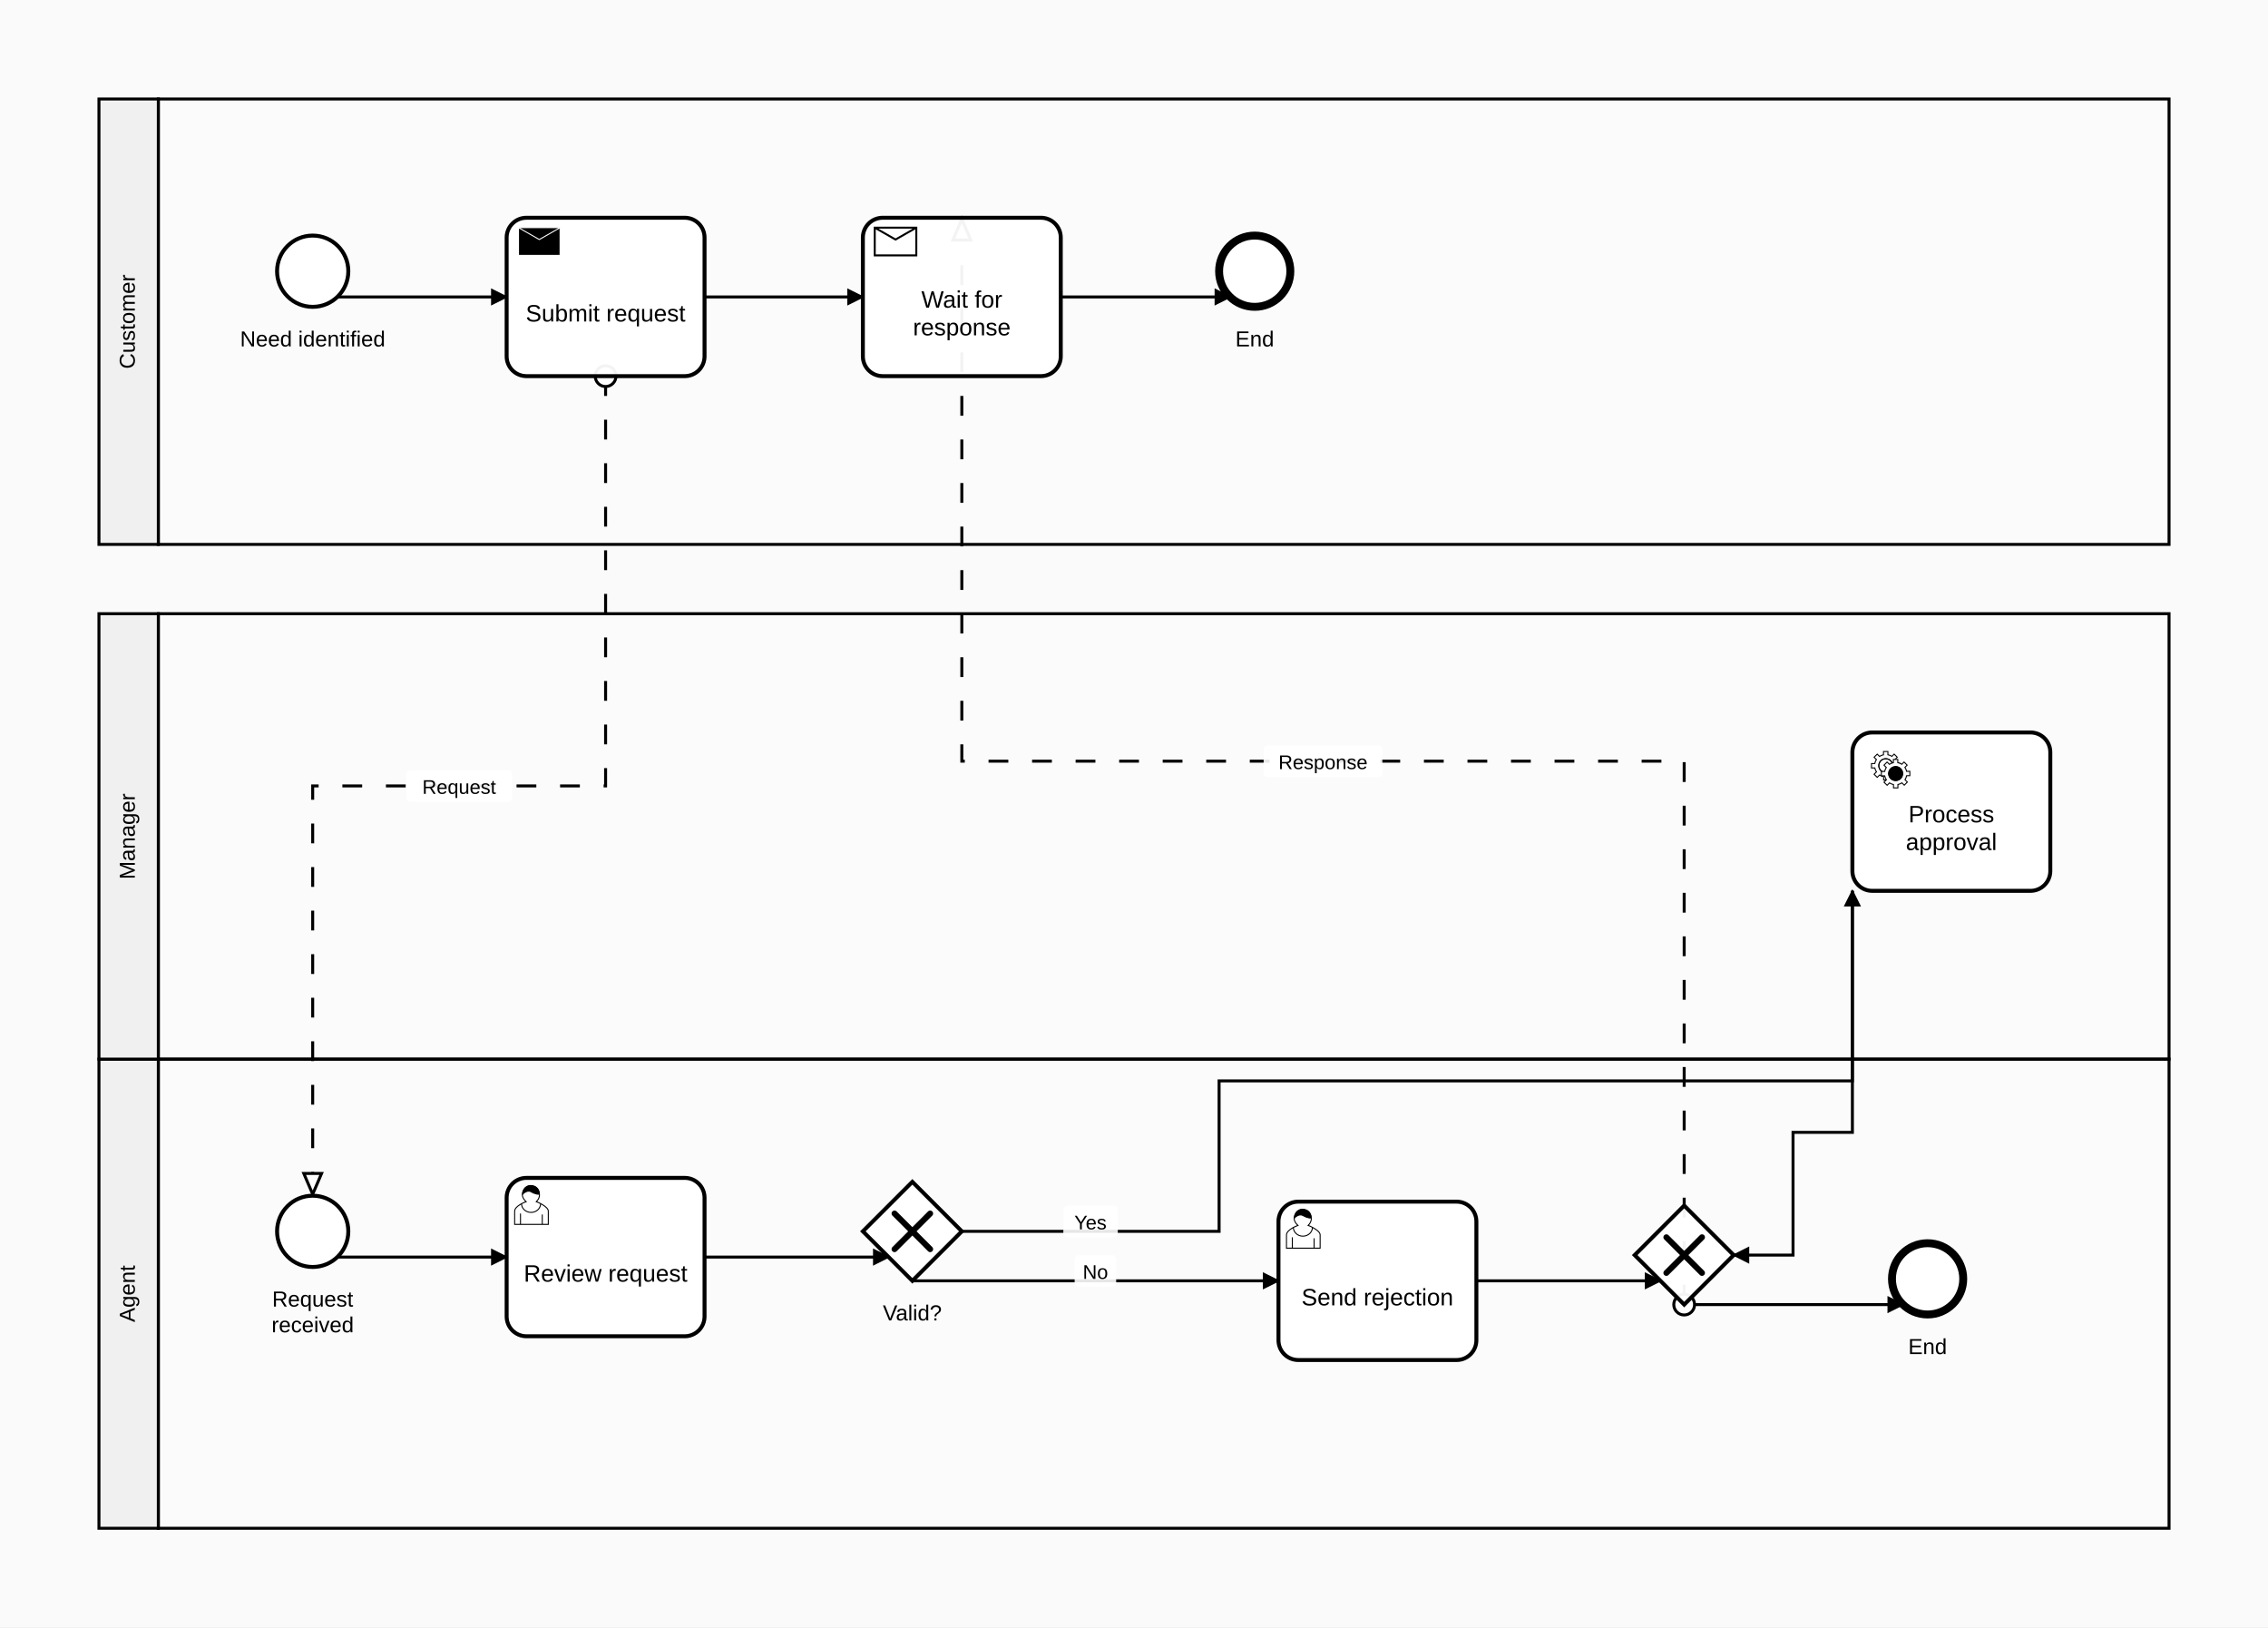
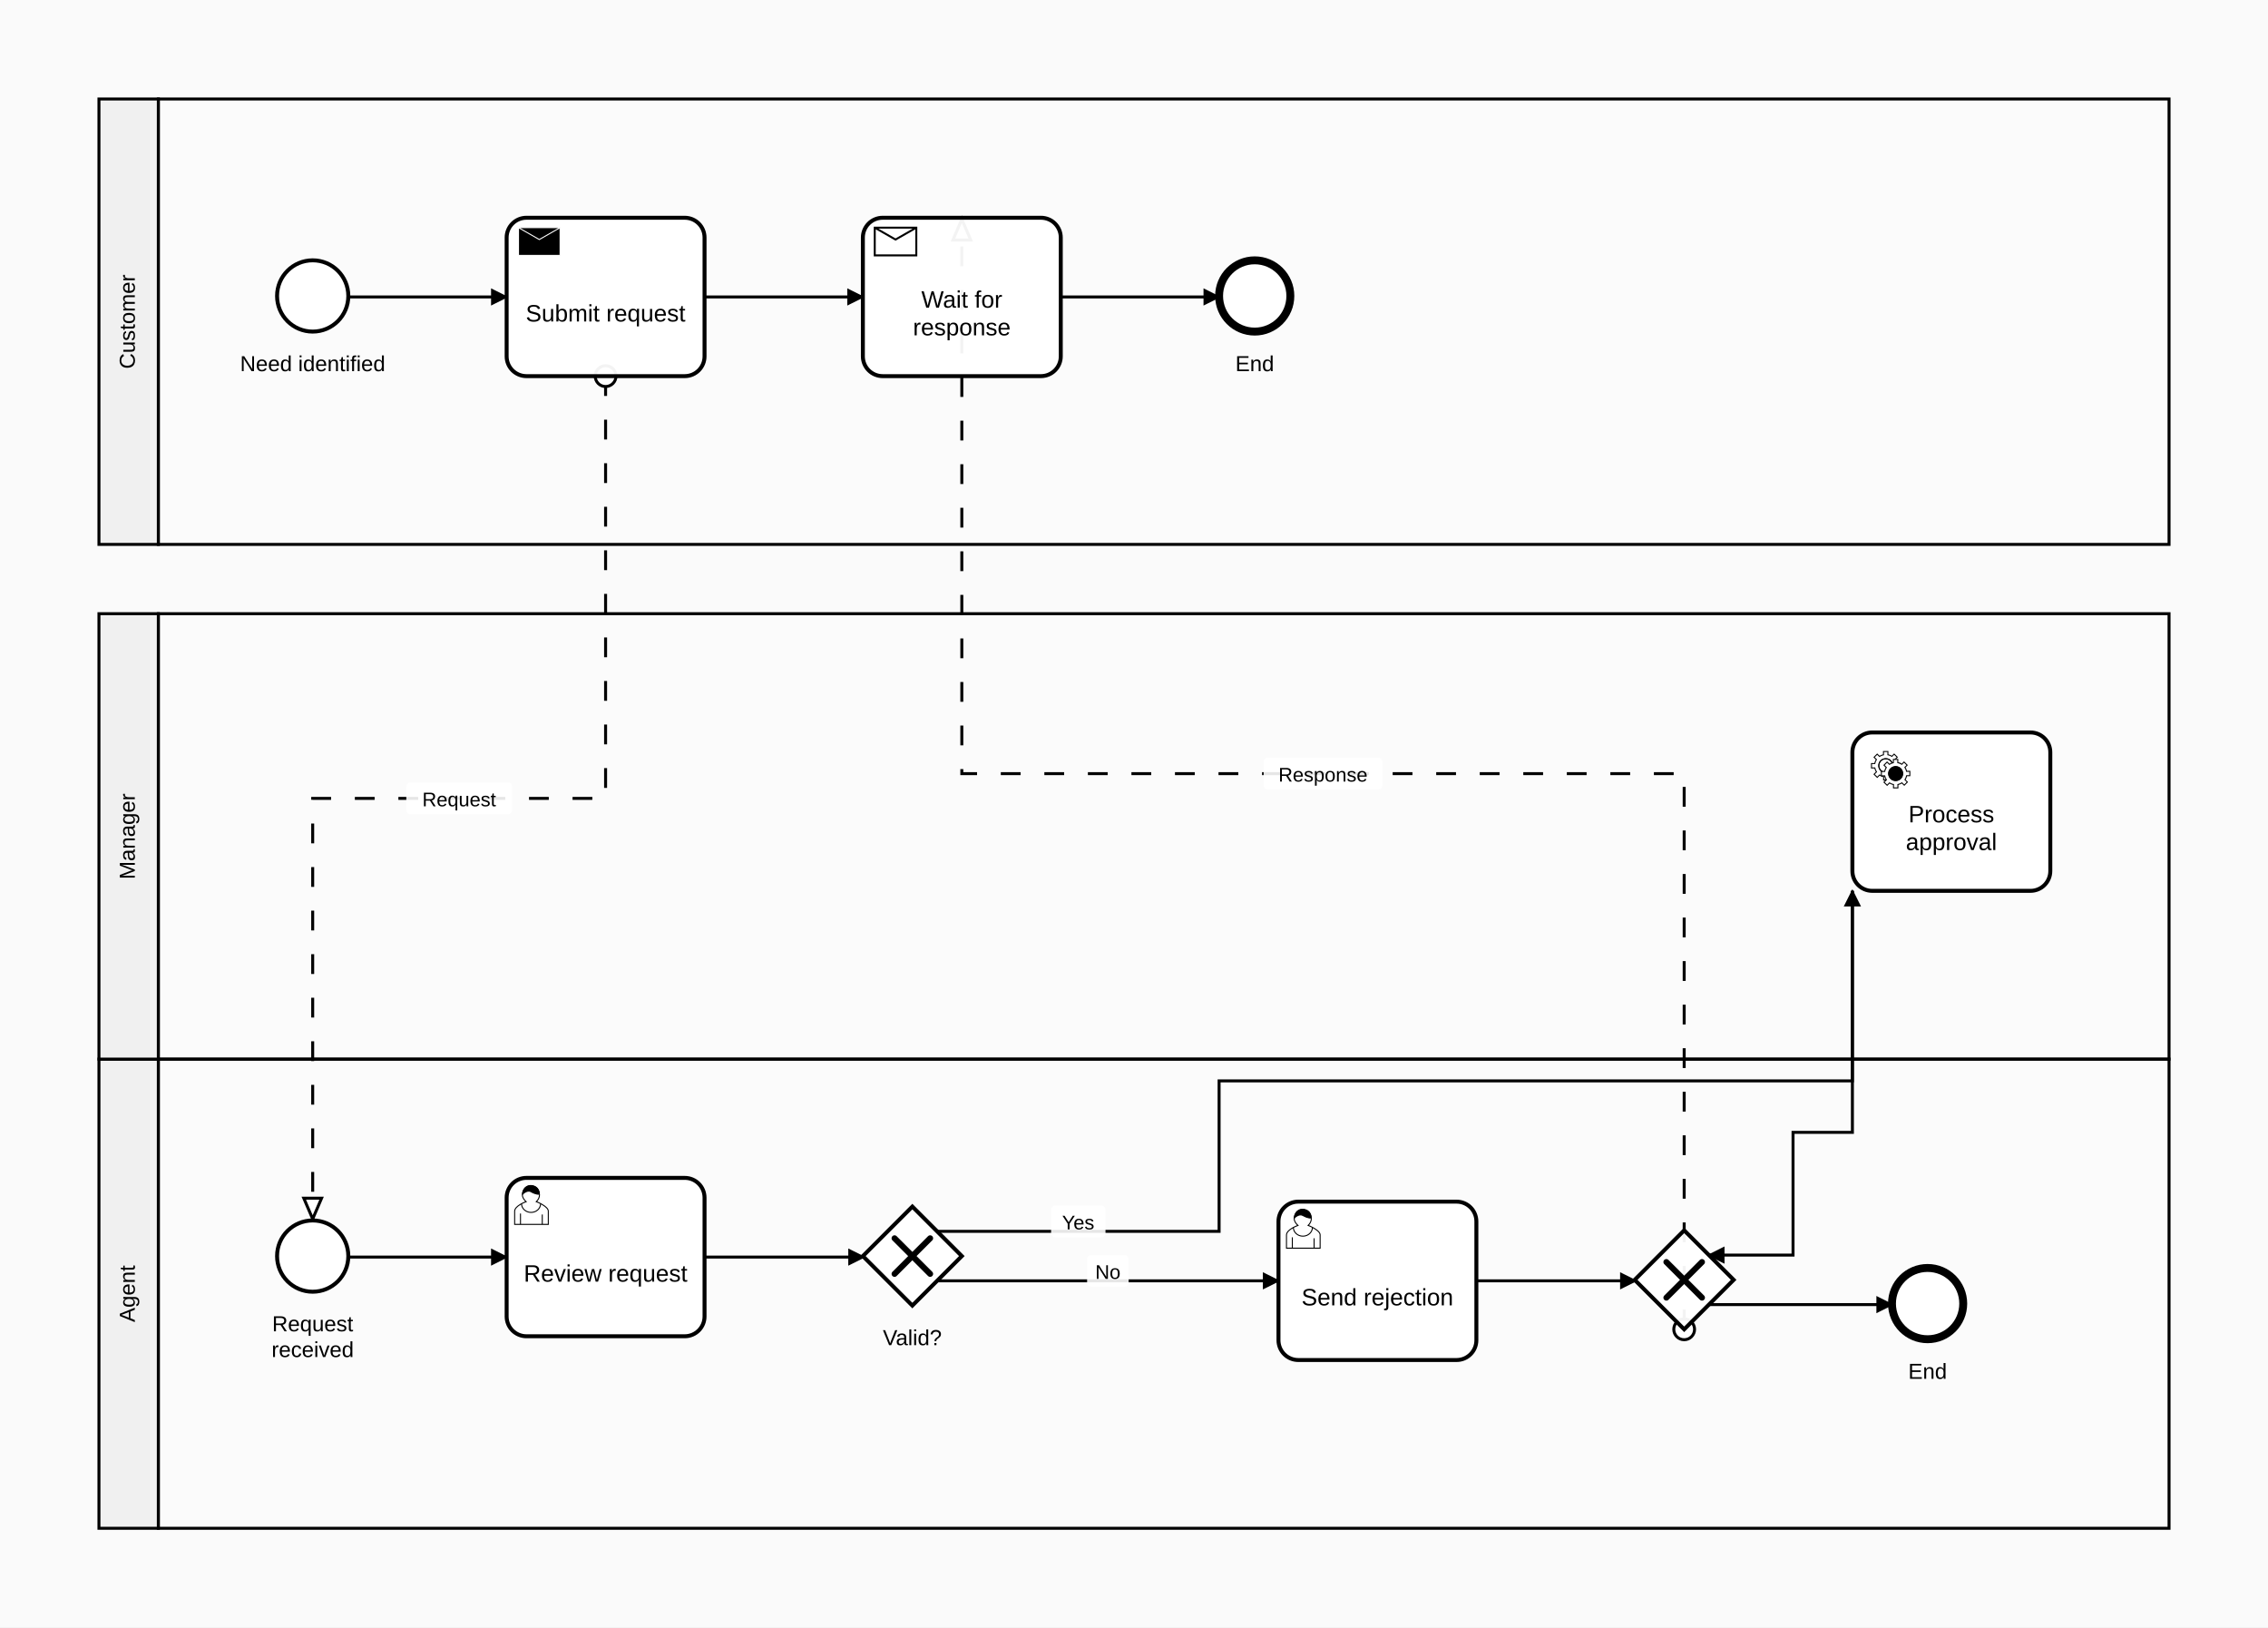
<svg xmlns="http://www.w3.org/2000/svg" width="1146" height="822" viewBox="0 0 1146 822" font-family="Arial, sans-serif">
  <defs>
    <marker id="seq-end" viewBox="0 0 20 20" refX="11" refY="10" markerWidth="10" markerHeight="10" orient="auto">
      <path d="M 1 5 L 11 10 L 1 15 Z" fill="#000000" stroke="#000000" stroke-width="1" />
    </marker>
    <marker id="seq-default-src" viewBox="0 0 20 20" refX="6" refY="10" markerWidth="10" markerHeight="10" orient="auto">
      <path d="M 6 3 L 10 17" stroke="#000000" stroke-width="1.5" />
    </marker>
    <marker id="seq-conditional-src" viewBox="0 0 20 20" refX="1" refY="10" markerWidth="12" markerHeight="12" orient="auto">
      <path d="M 1 10 L 8 6 L 15 10 L 8 14 Z" fill="#ffffff" stroke="#000000" stroke-width="1" />
    </marker>
    <marker id="msg-start" viewBox="0 0 20 20" refX="6" refY="6" markerWidth="20" markerHeight="20" orient="auto">
      <circle cx="6" cy="6" r="3.5" fill="#ffffff" stroke="#000000" stroke-width="1" />
    </marker>
    <marker id="msg-end" viewBox="0 0 20 20" refX="8.5" refY="5" markerWidth="20" markerHeight="20" orient="auto">
      <path d="m 1 5 l 0 -3 l 7 3 l -7 3 z" fill="#ffffff" stroke="#000000" stroke-width="1" stroke-linecap="butt" />
    </marker>
    <marker id="assoc-end" viewBox="0 0 20 20" refX="11" refY="10" markerWidth="10" markerHeight="10" orient="auto">
      <path d="M 1 5 L 11 10 L 1 15" fill="none" stroke="#000000" stroke-width="1.5" />
    </marker>
  </defs>
  <rect width="1146" height="822" fill="#fafafa" />
  <rect x="80" y="50" width="1016" height="225" fill="#ffffff" fill-opacity="0.25" stroke="#000000" stroke-width="1.5" />
  <rect x="50" y="50" width="30" height="225" fill="#f0f0f0" stroke="#000000" stroke-width="1.5" />
  <text x="65" y="162.5" text-anchor="middle" dominant-baseline="middle" font-size="11" fill="#000000" transform="rotate(-90,65,162.5)">Customer</text>
  <rect x="80" y="535" width="1016" height="237" fill="#ffffff" fill-opacity="0.25" stroke="#000000" stroke-width="1.5" />
  <rect x="50" y="535" width="30" height="237" fill="#f0f0f0" stroke="#000000" stroke-width="1.5" />
  <text x="65" y="653.5" text-anchor="middle" dominant-baseline="middle" font-size="11" fill="#000000" transform="rotate(-90,65,653.5)">Agent</text>
  <rect x="80" y="310" width="1016" height="225" fill="#ffffff" fill-opacity="0.25" stroke="#000000" stroke-width="1.5" />
  <rect x="50" y="310" width="30" height="225" fill="#f0f0f0" stroke="#000000" stroke-width="1.5" />
  <text x="65" y="422.5" text-anchor="middle" dominant-baseline="middle" font-size="11" fill="#000000" transform="rotate(-90,65,422.5)">Manager</text>
-   <path d="M 170.4 150 L 256 150" stroke="#000000" stroke-width="1.5" fill="none" marker-end="url(#seq-end)" />
+   <path d="M 176 150 L 256 150" stroke="#000000" stroke-width="1.5" fill="none" marker-end="url(#seq-end)" />
  <path d="M 356 150 L 436 150" stroke="#000000" stroke-width="1.5" fill="none" marker-end="url(#seq-end)" />
-   <path d="M 536 150 L 621.6 150" stroke="#000000" stroke-width="1.5" fill="none" marker-end="url(#seq-end)" />
-   <path d="M 170.4 635 L 256 635" stroke="#000000" stroke-width="1.5" fill="none" marker-end="url(#seq-end)" />
-   <path d="M 356 635 L 449 635" stroke="#000000" stroke-width="1.5" fill="none" marker-end="url(#seq-end)" />
-   <path d="M 486 622 L 616 622 L 616 546 L 936 546 L 936 450" stroke="#000000" stroke-width="1.5" fill="none" marker-end="url(#seq-end)" />
-   <rect x="537.3" y="609" width="27.5" height="16" rx="2" fill="white" fill-opacity="0.9" />
-   <text x="551" y="621" text-anchor="middle" font-size="10" fill="#000000">Yes</text>
-   <path d="M 461 647 L 646 647" stroke="#000000" stroke-width="1.5" fill="none" marker-end="url(#seq-end)" />
-   <rect x="543" y="634" width="21" height="16" rx="2" fill="white" fill-opacity="0.9" />
-   <text x="553.5" y="646" text-anchor="middle" font-size="10" fill="#000000">No</text>
-   <path d="M 936 450 L 936 572 L 906 572 L 906 634 L 876 634" stroke="#000000" stroke-width="1.5" fill="none" marker-end="url(#seq-end)" />
-   <path d="M 746 647 L 839 647" stroke="#000000" stroke-width="1.5" fill="none" marker-end="url(#seq-end)" />
-   <path d="M 851 659 L 961.6 659" stroke="#000000" stroke-width="1.5" fill="none" marker-end="url(#seq-end)" />
-   <path d="M 306 190 L 306 397 L 158 397 L 158 604" stroke="#000000" stroke-width="1.5" fill="none" stroke-dasharray="10,12" marker-start="url(#msg-start)" marker-end="url(#msg-end)" />
-   <rect x="205.3" y="389" width="53.5" height="16" rx="2" fill="white" fill-opacity="0.9" />
-   <text x="232" y="401" text-anchor="middle" font-size="10" fill="#000000">Request</text>
-   <path d="M 851 659 L 851 384.5 L 486 384.5 L 486 110" stroke="#000000" stroke-width="1.5" fill="none" stroke-dasharray="10,12" marker-start="url(#msg-start)" marker-end="url(#msg-end)" />
-   <rect x="638.5" y="376.5" width="60" height="16" rx="2" fill="white" fill-opacity="0.9" />
-   <text x="668.5" y="388.5" text-anchor="middle" font-size="10" fill="#000000">Response</text>
-   <circle cx="158" cy="137" r="18" fill="#ffffff" fill-opacity="0.95" stroke="#000000" stroke-width="2" />
-   <text x="158" y="175" text-anchor="middle" font-size="11" fill="#000000">Need identified</text>
+   <path d="M 536 150 L 616 150" stroke="#000000" stroke-width="1.5" fill="none" marker-end="url(#seq-end)" />
+   <path d="M 176 635 L 256 635" stroke="#000000" stroke-width="1.5" fill="none" marker-end="url(#seq-end)" />
+   <path d="M 356 635 L 436.5 635" stroke="#000000" stroke-width="1.5" fill="none" marker-end="url(#seq-end)" />
+   <path d="M 473.5 622 L 616 622 L 616 546 L 936 546 L 936 450" stroke="#000000" stroke-width="1.5" fill="none" marker-end="url(#seq-end)" />
+   <rect x="531.1" y="609" width="27.5" height="16" rx="2" fill="white" fill-opacity="0.9" />
+   <text x="544.8" y="621" text-anchor="middle" font-size="10" fill="#000000">Yes</text>
+   <path d="M 473.5 647 L 646 647" stroke="#000000" stroke-width="1.5" fill="none" marker-end="url(#seq-end)" />
+   <rect x="549.3" y="634" width="21" height="16" rx="2" fill="white" fill-opacity="0.9" />
+   <text x="559.8" y="646" text-anchor="middle" font-size="10" fill="#000000">No</text>
+   <path d="M 936 450 L 936 572 L 906 572 L 906 634 L 863.5 634" stroke="#000000" stroke-width="1.5" fill="none" marker-end="url(#seq-end)" />
+   <path d="M 746 647 L 826.5 647" stroke="#000000" stroke-width="1.5" fill="none" marker-end="url(#seq-end)" />
+   <path d="M 863.5 659 L 956 659" stroke="#000000" stroke-width="1.5" fill="none" marker-end="url(#seq-end)" />
+   <path d="M 306 190 L 306 403.3 L 158 403.3 L 158 616.5" stroke="#000000" stroke-width="1.5" fill="none" stroke-dasharray="10,12" marker-start="url(#msg-start)" marker-end="url(#msg-end)" />
+   <rect x="205.3" y="395.3" width="53.5" height="16" rx="2" fill="white" fill-opacity="0.9" />
+   <text x="232" y="407.3" text-anchor="middle" font-size="10" fill="#000000">Request</text>
+   <path d="M 851 671.5 L 851 390.8 L 486 390.8 L 486 110" stroke="#000000" stroke-width="1.5" fill="none" stroke-dasharray="10,12" marker-start="url(#msg-start)" marker-end="url(#msg-end)" />
+   <rect x="638.5" y="382.8" width="60" height="16" rx="2" fill="white" fill-opacity="0.9" />
+   <text x="668.5" y="394.8" text-anchor="middle" font-size="10" fill="#000000">Response</text>
+   <circle cx="158" cy="149.5" r="18" fill="#ffffff" fill-opacity="0.95" stroke="#000000" stroke-width="2" />
+   <text x="158" y="187.5" text-anchor="middle" font-size="11" fill="#000000">Need identified</text>
  <rect x="256" y="110" width="100" height="80" rx="10" ry="10" fill="#ffffff" fill-opacity="0.95" stroke="#000000" stroke-width="2" />
  <g>
    <path d="m 262,115 l 0,14 l 21,0 l 0,-14 z l 10.5,6 l 10.5,-6" fill="#000000" stroke="#ffffff" stroke-width="0.5" />
  </g>
  <text x="306" y="159" text-anchor="middle" dominant-baseline="middle" font-size="12" fill="#000000">Submit request</text>
  <rect x="436" y="110" width="100" height="80" rx="10" ry="10" fill="#ffffff" fill-opacity="0.95" stroke="#000000" stroke-width="2" />
  <g>
    <path d="m 442,115 l 0,14 l 21,0 l 0,-14 z l 10.5,6 l 10.5,-6" fill="#ffffff" stroke="#000000" stroke-width="1" />
  </g>
  <text x="486" y="152" text-anchor="middle" dominant-baseline="middle" font-size="12" fill="#000000">Wait for</text>
  <text x="486" y="166" text-anchor="middle" dominant-baseline="middle" font-size="12" fill="#000000">response</text>
-   <circle cx="634" cy="137" r="18" fill="#ffffff" fill-opacity="0.95" stroke="#000000" stroke-width="4" />
-   <text x="634" y="175" text-anchor="middle" font-size="11" fill="#000000">End</text>
-   <circle cx="158" cy="622" r="18" fill="#ffffff" fill-opacity="0.95" stroke="#000000" stroke-width="2" />
-   <text x="158" y="660" text-anchor="middle" font-size="11" fill="#000000">Request</text>
-   <text x="158" y="673" text-anchor="middle" font-size="11" fill="#000000">received</text>
+   <circle cx="634" cy="149.5" r="18" fill="#ffffff" fill-opacity="0.95" stroke="#000000" stroke-width="4" />
+   <text x="634" y="187.5" text-anchor="middle" font-size="11" fill="#000000">End</text>
+   <circle cx="158" cy="634.5" r="18" fill="#ffffff" fill-opacity="0.95" stroke="#000000" stroke-width="2" />
+   <text x="158" y="672.5" text-anchor="middle" font-size="11" fill="#000000">Request</text>
+   <text x="158" y="685.5" text-anchor="middle" font-size="11" fill="#000000">received</text>
  <rect x="256" y="595" width="100" height="80" rx="10" ry="10" fill="#ffffff" fill-opacity="0.95" stroke="#000000" stroke-width="2" />
  <g>
    <path d="m 271,607 c 0.909,-0.845 1.594,-2.049 1.594,-3.385 0,-2.554 -1.805,-4.622 -4.357,-4.622 -2.552,0 -4.288,2.068 -4.288,4.622 0,1.348 0.974,2.562 1.896,3.405 -0.529,0.187 -5.669,2.097 -5.794,4.756 v 6.718 h 17 v -6.718 c 0,-2.298 -5.528,-4.595 -6.051,-4.776 z m -8,6 l 0,5.5 m 11,0 l 0,-5" fill="#ffffff" stroke="#000000" stroke-width="0.5" />
    <path d="m 273.162,608.009 c 0,2.447 -2.158,4.431 -4.821,4.431 -2.665,0 -4.822,-1.981 -4.822,-4.431" fill="none" stroke="#000000" stroke-width="0.5" />
    <path d="m 264.1,603.2 c 0,0 2.251,-2.358 4.274,-1.177 2.024,1.181 4.221,1.537 4.124,0.965 -0.098,-0.57 -0.117,-3.791 -4.191,-4.136 -3.575,0.001 -4.208,3.367 -4.207,4.348 z" fill="#000000" stroke="#000000" stroke-width="0.5" />
  </g>
  <text x="306" y="644" text-anchor="middle" dominant-baseline="middle" font-size="12" fill="#000000">Review request</text>
-   <polygon points="461,597 486,622 461,647 436,622" fill="#ffffff" fill-opacity="0.95" stroke="#000000" stroke-width="2" />
-   <line x1="452" y1="613" x2="470" y2="631" stroke="#000000" stroke-width="3" stroke-linecap="round" />
-   <line x1="470" y1="613" x2="452" y2="631" stroke="#000000" stroke-width="3" stroke-linecap="round" />
-   <text x="461" y="667" text-anchor="middle" font-size="11" fill="#000000">Valid?</text>
+   <polygon points="461,609.5 486,634.5 461,659.5 436,634.5" fill="#ffffff" fill-opacity="0.95" stroke="#000000" stroke-width="2" />
+   <line x1="452" y1="625.5" x2="470" y2="643.5" stroke="#000000" stroke-width="3" stroke-linecap="round" />
+   <line x1="470" y1="625.5" x2="452" y2="643.5" stroke="#000000" stroke-width="3" stroke-linecap="round" />
+   <text x="461" y="679.5" text-anchor="middle" font-size="11" fill="#000000">Valid?</text>
  <rect x="936" y="370" width="100" height="80" rx="10" ry="10" fill="#ffffff" fill-opacity="0.95" stroke="#000000" stroke-width="2" />
  <g>
    <path d="m 954,394 v -1.713 c 0.352,-0.071 0.704,-0.178 1.048,-0.321 0.344,-0.145 0.666,-0.321 0.966,-0.521 l 1.194,1.18 1.567,-1.577 -1.195,-1.18 c 0.403,-0.614 0.683,-1.299 0.825,-2.018 l 1.622,-0.01 v -2.22 l -1.637,0.01 c -0.073,-0.352 -0.178,-0.7 -0.324,-1.044 -0.145,-0.344 -0.321,-0.664 -0.523,-0.962 l 1.131,-1.136 -1.583,-1.563 -1.13,1.136 c -0.614,-0.401 -1.303,-0.681 -2.023,-0.822 l 0.009,-1.619 h -2.241 l 0.004,1.631 c -0.354,0.074 -0.705,0.18 -1.05,0.324 -0.344,0.144 -0.665,0.321 -0.964,0.52 l -1.17,-1.158 -1.567,1.579 1.168,1.157 c -0.403,0.613 -0.683,1.298 -0.825,2.017 l -1.659,0.003 v 2.222 l 1.672,-0.006 c 0.073,0.351 0.18,0.702 0.324,1.045 0.145,0.344 0.321,0.664 0.523,0.961 l -1.199,1.197 1.584,1.56 1.196,-1.193 c 0.614,0.403 1.303,0.682 2.023,0.823 l 0.001,1.699 h 2.227 z m 0.221,-3.996 c -1.789,0.75 -3.858,-0.093 -4.61,-1.874 -0.752,-1.783 0.091,-3.846 1.88,-4.596 1.788,-0.749 3.857,0.093 4.609,1.874 0.752,1.782 -0.091,3.846 -1.879,4.596 z" fill="#ffffff" stroke="#000000" stroke-width="0.5" />
    <path d="m 954.221,390.004 c -1.789,0.75 -3.858,-0.093 -4.61,-1.874 -0.752,-1.783 0.091,-3.846 1.88,-4.596 1.788,-0.749 3.857,0.093 4.609,1.874 0.752,1.782 -0.091,3.846 -1.879,4.596 z" fill="none" stroke="#000000" stroke-width="0.5" />
    <path d="m 959,398 v -1.713 c 0.352,-0.071 0.704,-0.178 1.048,-0.321 0.344,-0.145 0.666,-0.321 0.966,-0.521 l 1.194,1.18 1.567,-1.577 -1.195,-1.18 c 0.403,-0.614 0.683,-1.299 0.825,-2.018 l 1.622,-0.01 v -2.22 l -1.637,0.01 c -0.073,-0.352 -0.178,-0.7 -0.324,-1.044 -0.145,-0.344 -0.321,-0.664 -0.523,-0.962 l 1.131,-1.136 -1.583,-1.563 -1.13,1.136 c -0.614,-0.401 -1.303,-0.681 -2.023,-0.822 l 0.009,-1.619 h -2.241 l 0.004,1.631 c -0.354,0.074 -0.705,0.18 -1.05,0.324 -0.344,0.144 -0.665,0.321 -0.964,0.52 l -1.17,-1.158 -1.567,1.579 1.168,1.157 c -0.403,0.613 -0.683,1.298 -0.825,2.017 l -1.659,0.003 v 2.222 l 1.672,-0.006 c 0.073,0.351 0.18,0.702 0.324,1.045 0.145,0.344 0.321,0.664 0.523,0.961 l -1.199,1.197 1.584,1.56 1.196,-1.193 c 0.614,0.403 1.303,0.682 2.023,0.823 l 0.001,1.699 h 2.227 z m 0.221,-3.996 c -1.789,0.75 -3.858,-0.093 -4.61,-1.874 -0.752,-1.783 0.091,-3.846 1.88,-4.596 1.788,-0.749 3.857,0.093 4.609,1.874 0.752,1.782 -0.091,3.846 -1.879,4.596 z" fill="#ffffff" stroke="#000000" stroke-width="0.5" />
    <path d="m 959.221,394.004 c -1.789,0.75 -3.858,-0.093 -4.61,-1.874 -0.752,-1.783 0.091,-3.846 1.88,-4.596 1.788,-0.749 3.857,0.093 4.609,1.874 0.752,1.782 -0.091,3.846 -1.879,4.596 z" fill="#000000" stroke="#000000" stroke-width="0.5" />
  </g>
  <text x="986" y="412" text-anchor="middle" dominant-baseline="middle" font-size="12" fill="#000000">Process</text>
  <text x="986" y="426" text-anchor="middle" dominant-baseline="middle" font-size="12" fill="#000000">approval</text>
  <rect x="646" y="607" width="100" height="80" rx="10" ry="10" fill="#ffffff" fill-opacity="0.95" stroke="#000000" stroke-width="2" />
  <g>
    <path d="m 661,619 c 0.909,-0.845 1.594,-2.049 1.594,-3.385 0,-2.554 -1.805,-4.622 -4.357,-4.622 -2.552,0 -4.288,2.068 -4.288,4.622 0,1.348 0.974,2.562 1.896,3.405 -0.529,0.187 -5.669,2.097 -5.794,4.756 v 6.718 h 17 v -6.718 c 0,-2.298 -5.528,-4.595 -6.051,-4.776 z m -8,6 l 0,5.5 m 11,0 l 0,-5" fill="#ffffff" stroke="#000000" stroke-width="0.5" />
    <path d="m 663.162,620.009 c 0,2.447 -2.158,4.431 -4.821,4.431 -2.665,0 -4.822,-1.981 -4.822,-4.431" fill="none" stroke="#000000" stroke-width="0.5" />
    <path d="m 654.1,615.2 c 0,0 2.251,-2.358 4.274,-1.177 2.024,1.181 4.221,1.537 4.124,0.965 -0.098,-0.57 -0.117,-3.791 -4.191,-4.136 -3.575,0.001 -4.208,3.367 -4.207,4.348 z" fill="#000000" stroke="#000000" stroke-width="0.5" />
  </g>
  <text x="696" y="656" text-anchor="middle" dominant-baseline="middle" font-size="12" fill="#000000">Send rejection</text>
-   <polygon points="851,609 876,634 851,659 826,634" fill="#ffffff" fill-opacity="0.95" stroke="#000000" stroke-width="2" />
-   <line x1="842" y1="625" x2="860" y2="643" stroke="#000000" stroke-width="3" stroke-linecap="round" />
-   <line x1="860" y1="625" x2="842" y2="643" stroke="#000000" stroke-width="3" stroke-linecap="round" />
-   <circle cx="974" cy="646" r="18" fill="#ffffff" fill-opacity="0.95" stroke="#000000" stroke-width="4" />
-   <text x="974" y="684" text-anchor="middle" font-size="11" fill="#000000">End</text>
+   <polygon points="851,621.5 876,646.5 851,671.5 826,646.5" fill="#ffffff" fill-opacity="0.95" stroke="#000000" stroke-width="2" />
+   <line x1="842" y1="637.5" x2="860" y2="655.5" stroke="#000000" stroke-width="3" stroke-linecap="round" />
+   <line x1="860" y1="637.5" x2="842" y2="655.5" stroke="#000000" stroke-width="3" stroke-linecap="round" />
+   <circle cx="974" cy="658.5" r="18" fill="#ffffff" fill-opacity="0.95" stroke="#000000" stroke-width="4" />
+   <text x="974" y="696.5" text-anchor="middle" font-size="11" fill="#000000">End</text>
</svg>
